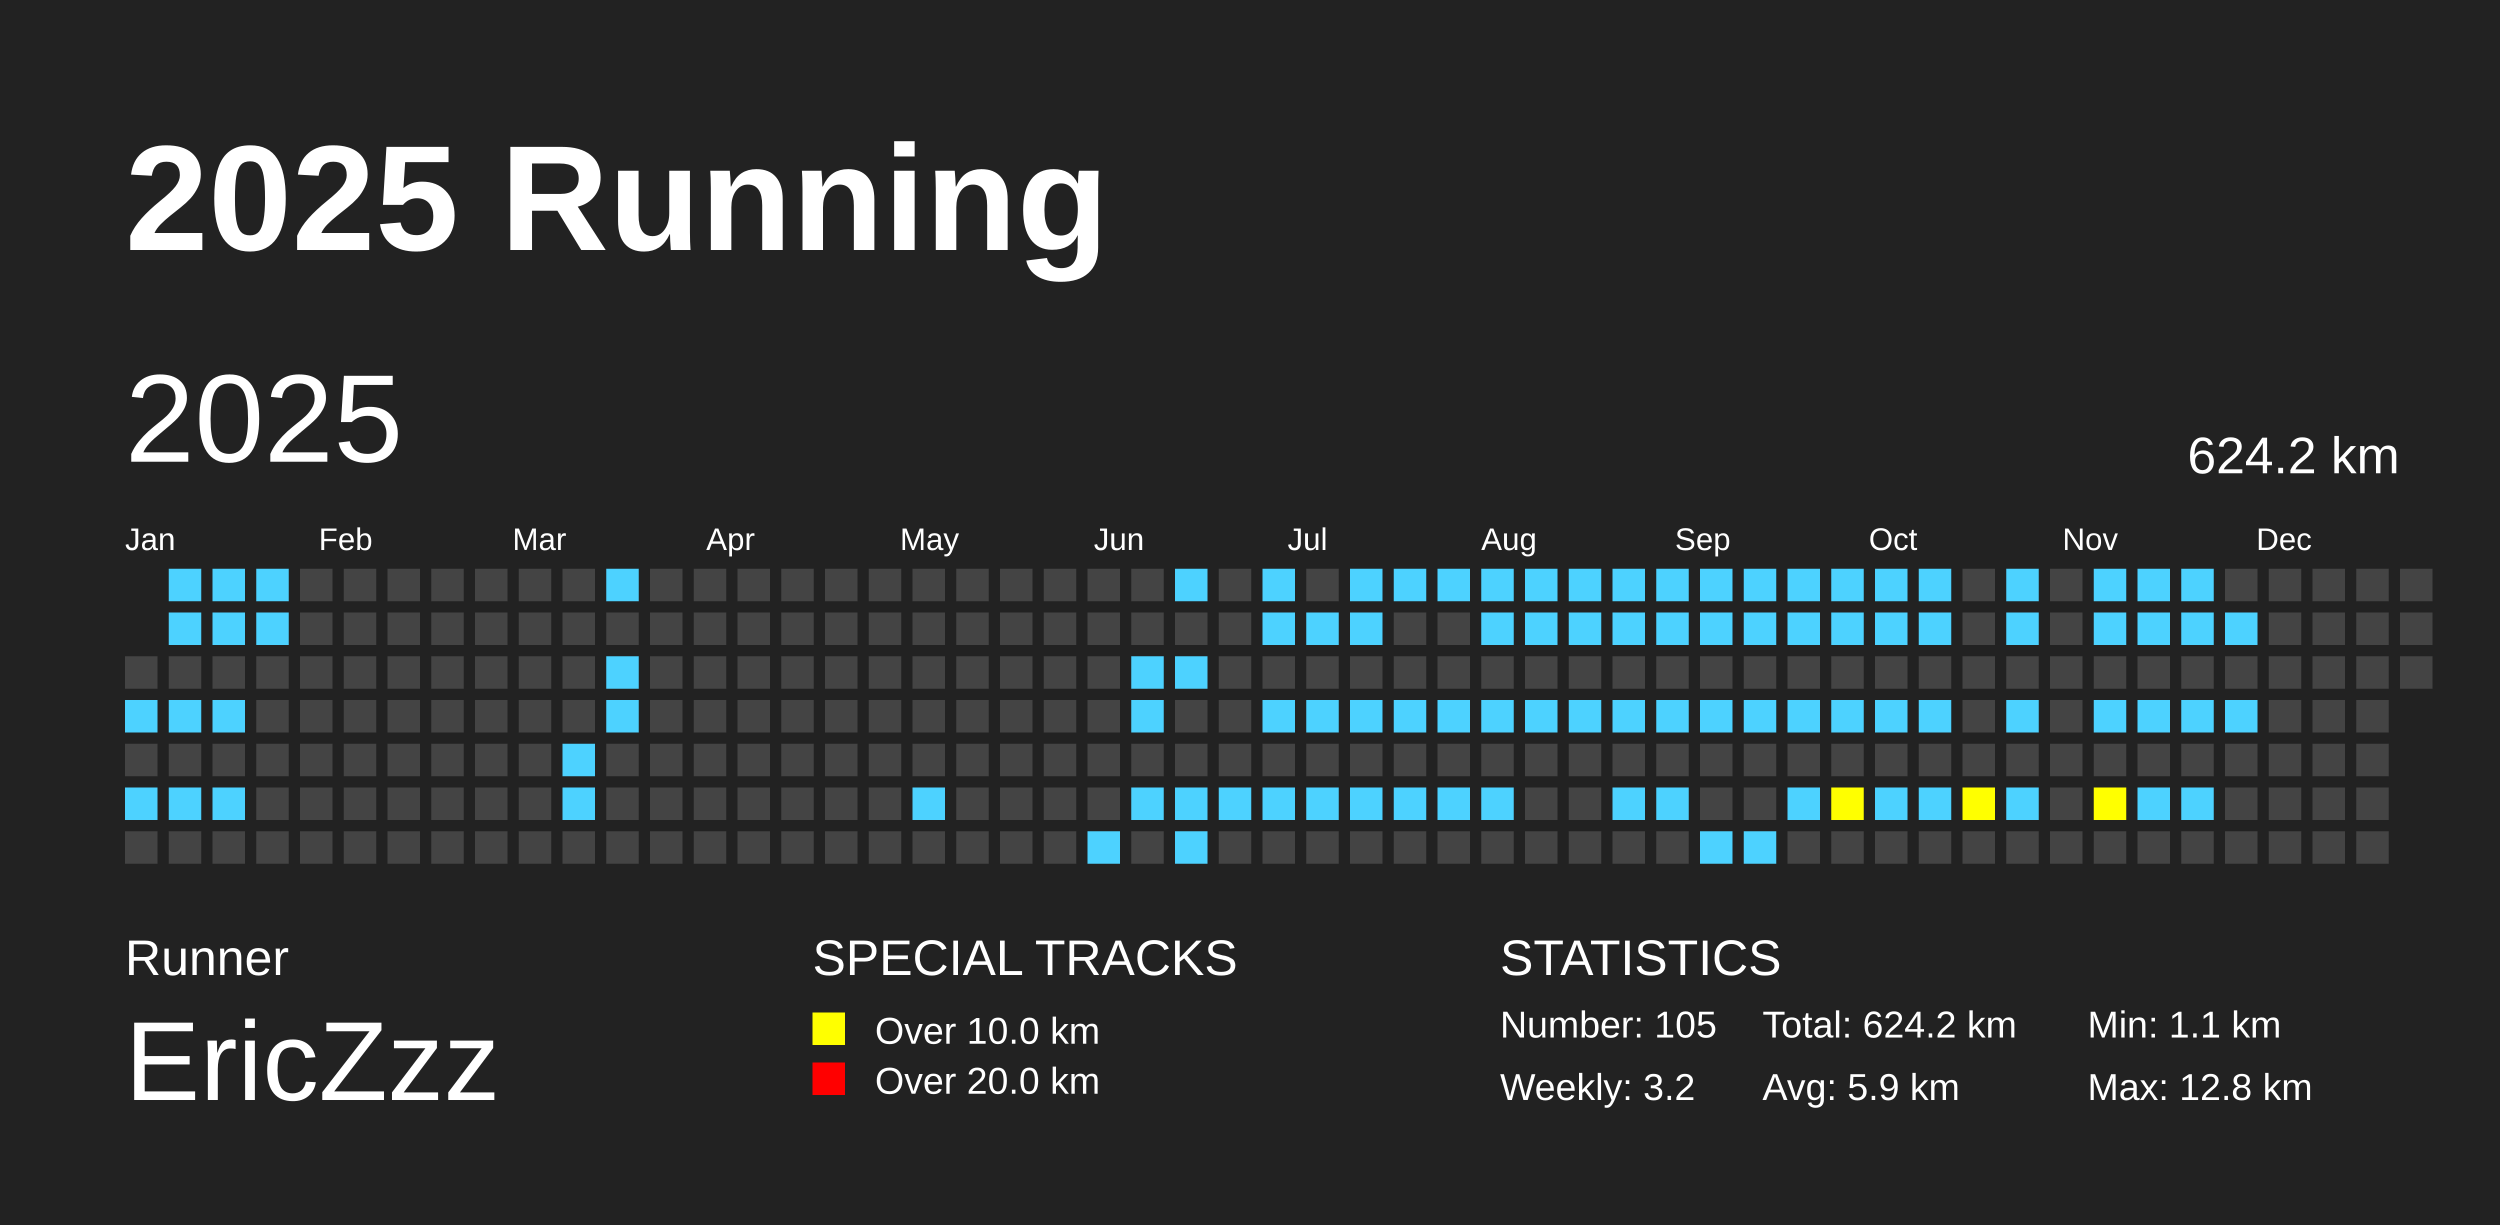
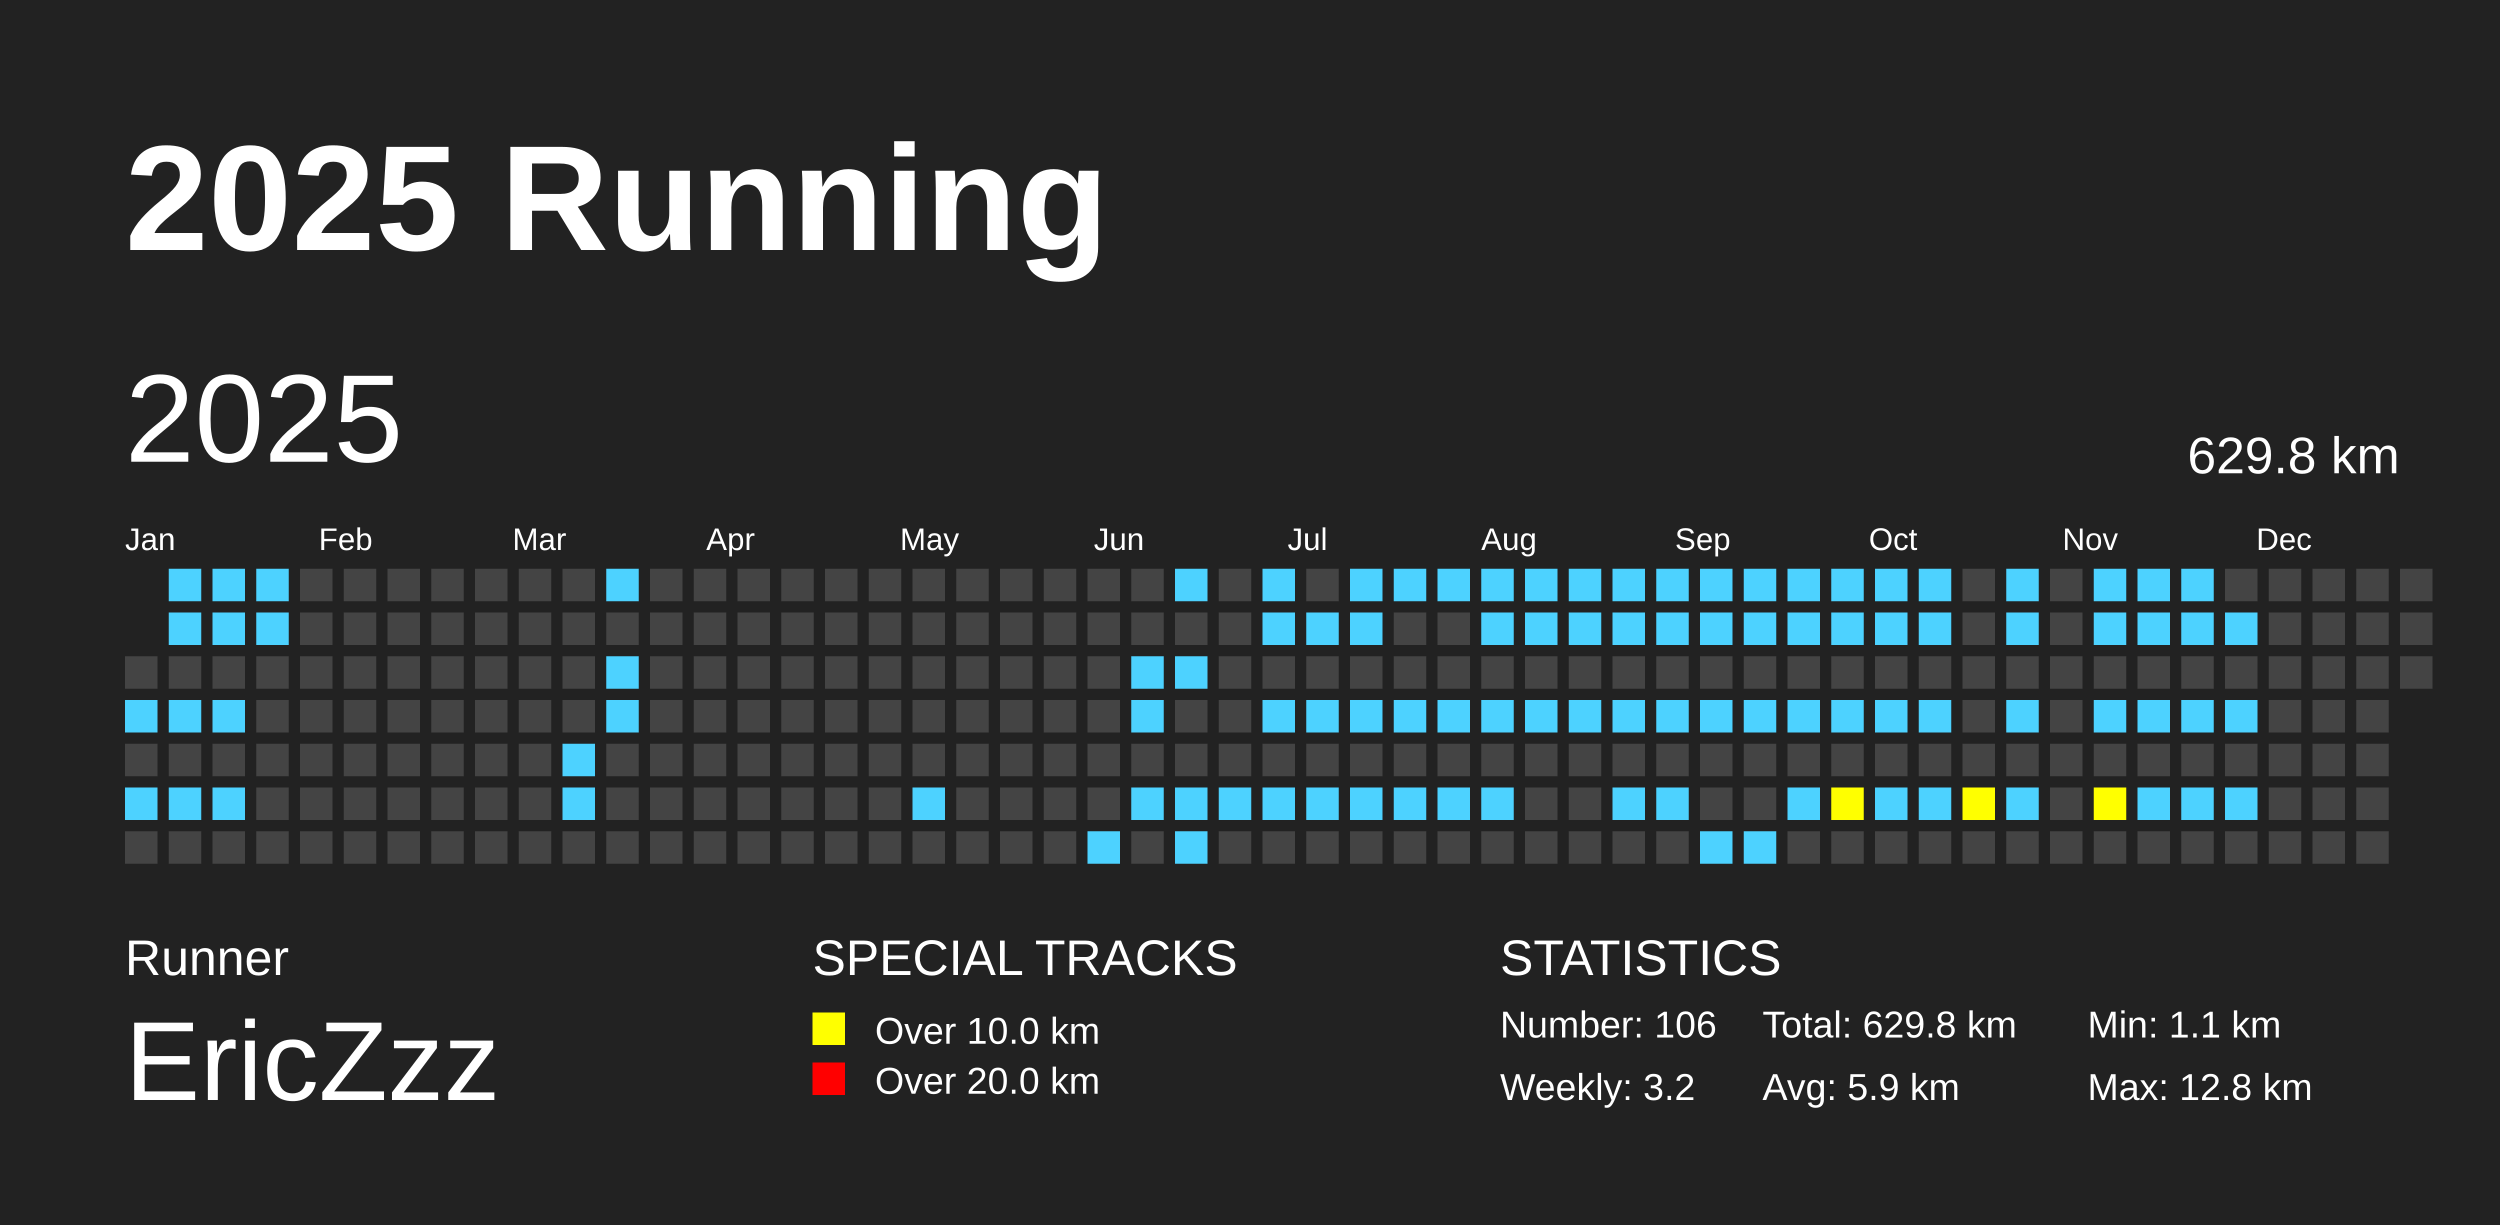
<svg xmlns="http://www.w3.org/2000/svg" baseProfile="full" height="98mm" version="1.1" viewBox="0,0,200,98" width="200mm">
  <defs />
  <rect fill="#222222" height="98" width="200" x="0" y="0" />
  <text fill="#FFFFFF" style="font-size:12px; font-family:Arial; font-weight:bold;" x="10" y="20">2025 Running</text>
  <text fill="#FFFFFF" style="font-size:4px; font-family:Arial" x="10" y="78">Runner</text>
  <text fill="#FFFFFF" style="font-size:9px; font-family:Arial" x="10" y="88">EricZzz</text>
  <text fill="#FFFFFF" style="font-size:4px; font-family:Arial" x="65" y="78">SPECIAL TRACKS</text>
  <rect fill="yellow" height="2.6" width="2.6" x="65" y="81" />
  <text fill="#FFFFFF" style="font-size:3px; font-family:Arial" x="70" y="83.5">Over 10.0 km</text>
  <rect fill="red" height="2.6" width="2.6" x="65" y="85" />
  <text fill="#FFFFFF" style="font-size:3px; font-family:Arial" x="70" y="87.5">Over 20.0 km</text>
  <text fill="#FFFFFF" style="font-size:4px; font-family:Arial" x="120" y="78">STATISTICS</text>
-   <text fill="#FFFFFF" style="font-size:3px; font-family:Arial" x="120" y="83">Number: 105</text>
+   <text fill="#FFFFFF" style="font-size:3px; font-family:Arial" x="120" y="83">Number: 106</text>
  <text fill="#FFFFFF" style="font-size:3px; font-family:Arial" x="120" y="88">Weekly: 3.2</text>
-   <text fill="#FFFFFF" style="font-size:3px; font-family:Arial" x="141" y="83">Total: 624.2 km</text>
+   <text fill="#FFFFFF" style="font-size:3px; font-family:Arial" x="141" y="83">Total: 629.8 km</text>
  <text fill="#FFFFFF" style="font-size:3px; font-family:Arial" x="141" y="88">Avg: 5.9 km</text>
  <text fill="#FFFFFF" style="font-size:3px; font-family:Arial" x="167" y="83">Min: 1.1 km</text>
  <text fill="#FFFFFF" style="font-size:3px; font-family:Arial" x="167" y="88">Max: 12.8 km</text>
  <text dominant-baseline="hanging" fill="#FFFFFF" style="font-size:10.0px; font-family:Arial;" x="10" y="30">2025</text>
-   <text dominant-baseline="hanging" fill="#FFFFFF" style="font-size:4.125px; font-family:Arial;" x="175" y="35">624.2 km</text>
+   <text dominant-baseline="hanging" fill="#FFFFFF" style="font-size:4.125px; font-family:Arial;" x="175" y="35">629.8 km</text>
  <text fill="#FFFFFF" style="font-size:2.5px; font-family:Arial" x="10.0" y="44">Jan</text>
  <text fill="#FFFFFF" style="font-size:2.5px; font-family:Arial" x="25.5" y="44">Feb</text>
  <text fill="#FFFFFF" style="font-size:2.5px; font-family:Arial" x="41.0" y="44">Mar</text>
  <text fill="#FFFFFF" style="font-size:2.5px; font-family:Arial" x="56.5" y="44">Apr</text>
  <text fill="#FFFFFF" style="font-size:2.5px; font-family:Arial" x="72.0" y="44">May</text>
  <text fill="#FFFFFF" style="font-size:2.5px; font-family:Arial" x="87.5" y="44">Jun</text>
  <text fill="#FFFFFF" style="font-size:2.5px; font-family:Arial" x="103.0" y="44">Jul</text>
  <text fill="#FFFFFF" style="font-size:2.5px; font-family:Arial" x="118.5" y="44">Aug</text>
  <text fill="#FFFFFF" style="font-size:2.5px; font-family:Arial" x="134.0" y="44">Sep</text>
  <text fill="#FFFFFF" style="font-size:2.5px; font-family:Arial" x="149.5" y="44">Oct</text>
  <text fill="#FFFFFF" style="font-size:2.5px; font-family:Arial" x="165.0" y="44">Nov</text>
  <text fill="#FFFFFF" style="font-size:2.5px; font-family:Arial" x="180.5" y="44">Dec</text>
  <rect fill="#444444" height="2.6" width="2.6" x="10.0" y="52.5" />
  <rect fill="#4DD2FF" height="2.6" width="2.6" x="10.0" y="56.0" />
  <rect fill="#444444" height="2.6" width="2.6" x="10.0" y="59.5" />
  <rect fill="#4DD2FF" height="2.6" width="2.6" x="10.0" y="63.0" />
  <rect fill="#444444" height="2.6" width="2.6" x="10.0" y="66.5" />
  <rect fill="#4DD2FF" height="2.6" width="2.6" x="13.5" y="45.5" />
  <rect fill="#4DD2FF" height="2.6" width="2.6" x="13.5" y="49.0" />
  <rect fill="#444444" height="2.6" width="2.6" x="13.5" y="52.5" />
  <rect fill="#4DD2FF" height="2.6" width="2.6" x="13.5" y="56.0" />
  <rect fill="#444444" height="2.6" width="2.6" x="13.5" y="59.5" />
  <rect fill="#4DD2FF" height="2.6" width="2.6" x="13.5" y="63.0" />
  <rect fill="#444444" height="2.6" width="2.6" x="13.5" y="66.5" />
  <rect fill="#4DD2FF" height="2.6" width="2.6" x="17.0" y="45.5" />
  <rect fill="#4DD2FF" height="2.6" width="2.6" x="17.0" y="49.0" />
  <rect fill="#444444" height="2.6" width="2.6" x="17.0" y="52.5" />
  <rect fill="#4DD2FF" height="2.6" width="2.6" x="17.0" y="56.0" />
  <rect fill="#444444" height="2.6" width="2.6" x="17.0" y="59.5" />
  <rect fill="#4DD2FF" height="2.6" width="2.6" x="17.0" y="63.0" />
  <rect fill="#444444" height="2.6" width="2.6" x="17.0" y="66.5" />
  <rect fill="#4DD2FF" height="2.6" width="2.6" x="20.5" y="45.5" />
  <rect fill="#4DD2FF" height="2.6" width="2.6" x="20.5" y="49.0" />
  <rect fill="#444444" height="2.6" width="2.6" x="20.5" y="52.5" />
  <rect fill="#444444" height="2.6" width="2.6" x="20.5" y="56.0" />
  <rect fill="#444444" height="2.6" width="2.6" x="20.5" y="59.5" />
  <rect fill="#444444" height="2.6" width="2.6" x="20.5" y="63.0" />
  <rect fill="#444444" height="2.6" width="2.6" x="20.5" y="66.5" />
  <rect fill="#444444" height="2.6" width="2.6" x="24.0" y="45.5" />
  <rect fill="#444444" height="2.6" width="2.6" x="24.0" y="49.0" />
  <rect fill="#444444" height="2.6" width="2.6" x="24.0" y="52.5" />
  <rect fill="#444444" height="2.6" width="2.6" x="24.0" y="56.0" />
  <rect fill="#444444" height="2.6" width="2.6" x="24.0" y="59.5" />
  <rect fill="#444444" height="2.6" width="2.6" x="24.0" y="63.0" />
  <rect fill="#444444" height="2.6" width="2.6" x="24.0" y="66.5" />
  <rect fill="#444444" height="2.6" width="2.6" x="27.5" y="45.5" />
  <rect fill="#444444" height="2.6" width="2.6" x="27.5" y="49.0" />
  <rect fill="#444444" height="2.6" width="2.6" x="27.5" y="52.5" />
  <rect fill="#444444" height="2.6" width="2.6" x="27.5" y="56.0" />
  <rect fill="#444444" height="2.6" width="2.6" x="27.5" y="59.5" />
  <rect fill="#444444" height="2.6" width="2.6" x="27.5" y="63.0" />
  <rect fill="#444444" height="2.6" width="2.6" x="27.5" y="66.5" />
  <rect fill="#444444" height="2.6" width="2.6" x="31.0" y="45.5" />
  <rect fill="#444444" height="2.6" width="2.6" x="31.0" y="49.0" />
  <rect fill="#444444" height="2.6" width="2.6" x="31.0" y="52.5" />
  <rect fill="#444444" height="2.6" width="2.6" x="31.0" y="56.0" />
  <rect fill="#444444" height="2.6" width="2.6" x="31.0" y="59.5" />
  <rect fill="#444444" height="2.6" width="2.6" x="31.0" y="63.0" />
  <rect fill="#444444" height="2.6" width="2.6" x="31.0" y="66.5" />
  <rect fill="#444444" height="2.6" width="2.6" x="34.5" y="45.5" />
  <rect fill="#444444" height="2.6" width="2.6" x="34.5" y="49.0" />
  <rect fill="#444444" height="2.6" width="2.6" x="34.5" y="52.5" />
  <rect fill="#444444" height="2.6" width="2.6" x="34.5" y="56.0" />
  <rect fill="#444444" height="2.6" width="2.6" x="34.5" y="59.5" />
  <rect fill="#444444" height="2.6" width="2.6" x="34.5" y="63.0" />
  <rect fill="#444444" height="2.6" width="2.6" x="34.5" y="66.5" />
  <rect fill="#444444" height="2.6" width="2.6" x="38.0" y="45.5" />
  <rect fill="#444444" height="2.6" width="2.6" x="38.0" y="49.0" />
  <rect fill="#444444" height="2.6" width="2.6" x="38.0" y="52.5" />
  <rect fill="#444444" height="2.6" width="2.6" x="38.0" y="56.0" />
  <rect fill="#444444" height="2.6" width="2.6" x="38.0" y="59.5" />
  <rect fill="#444444" height="2.6" width="2.6" x="38.0" y="63.0" />
  <rect fill="#444444" height="2.6" width="2.6" x="38.0" y="66.5" />
  <rect fill="#444444" height="2.6" width="2.6" x="41.5" y="45.5" />
  <rect fill="#444444" height="2.6" width="2.6" x="41.5" y="49.0" />
  <rect fill="#444444" height="2.6" width="2.6" x="41.5" y="52.5" />
  <rect fill="#444444" height="2.6" width="2.6" x="41.5" y="56.0" />
  <rect fill="#444444" height="2.6" width="2.6" x="41.5" y="59.5" />
  <rect fill="#444444" height="2.6" width="2.6" x="41.5" y="63.0" />
  <rect fill="#444444" height="2.6" width="2.6" x="41.5" y="66.5" />
  <rect fill="#444444" height="2.6" width="2.6" x="45.0" y="45.5" />
  <rect fill="#444444" height="2.6" width="2.6" x="45.0" y="49.0" />
  <rect fill="#444444" height="2.6" width="2.6" x="45.0" y="52.5" />
  <rect fill="#444444" height="2.6" width="2.6" x="45.0" y="56.0" />
  <rect fill="#4DD2FF" height="2.6" width="2.6" x="45.0" y="59.5" />
  <rect fill="#4DD2FF" height="2.6" width="2.6" x="45.0" y="63.0" />
  <rect fill="#444444" height="2.6" width="2.6" x="45.0" y="66.5" />
  <rect fill="#4DD2FF" height="2.6" width="2.6" x="48.5" y="45.5" />
  <rect fill="#444444" height="2.6" width="2.6" x="48.5" y="49.0" />
  <rect fill="#4DD2FF" height="2.6" width="2.6" x="48.5" y="52.5" />
  <rect fill="#4DD2FF" height="2.6" width="2.6" x="48.5" y="56.0" />
  <rect fill="#444444" height="2.6" width="2.6" x="48.5" y="59.5" />
  <rect fill="#444444" height="2.6" width="2.6" x="48.5" y="63.0" />
  <rect fill="#444444" height="2.6" width="2.6" x="48.5" y="66.5" />
  <rect fill="#444444" height="2.6" width="2.6" x="52.0" y="45.5" />
  <rect fill="#444444" height="2.6" width="2.6" x="52.0" y="49.0" />
  <rect fill="#444444" height="2.6" width="2.6" x="52.0" y="52.5" />
  <rect fill="#444444" height="2.6" width="2.6" x="52.0" y="56.0" />
  <rect fill="#444444" height="2.6" width="2.6" x="52.0" y="59.5" />
  <rect fill="#444444" height="2.6" width="2.6" x="52.0" y="63.0" />
  <rect fill="#444444" height="2.6" width="2.6" x="52.0" y="66.5" />
  <rect fill="#444444" height="2.6" width="2.6" x="55.5" y="45.5" />
  <rect fill="#444444" height="2.6" width="2.6" x="55.5" y="49.0" />
  <rect fill="#444444" height="2.6" width="2.6" x="55.5" y="52.5" />
  <rect fill="#444444" height="2.6" width="2.6" x="55.5" y="56.0" />
  <rect fill="#444444" height="2.6" width="2.6" x="55.5" y="59.5" />
  <rect fill="#444444" height="2.6" width="2.6" x="55.5" y="63.0" />
  <rect fill="#444444" height="2.6" width="2.6" x="55.5" y="66.5" />
  <rect fill="#444444" height="2.6" width="2.6" x="59.0" y="45.5" />
  <rect fill="#444444" height="2.6" width="2.6" x="59.0" y="49.0" />
  <rect fill="#444444" height="2.6" width="2.6" x="59.0" y="52.5" />
  <rect fill="#444444" height="2.6" width="2.6" x="59.0" y="56.0" />
  <rect fill="#444444" height="2.6" width="2.6" x="59.0" y="59.5" />
  <rect fill="#444444" height="2.6" width="2.6" x="59.0" y="63.0" />
  <rect fill="#444444" height="2.6" width="2.6" x="59.0" y="66.5" />
  <rect fill="#444444" height="2.6" width="2.6" x="62.5" y="45.5" />
  <rect fill="#444444" height="2.6" width="2.6" x="62.5" y="49.0" />
  <rect fill="#444444" height="2.6" width="2.6" x="62.5" y="52.5" />
  <rect fill="#444444" height="2.6" width="2.6" x="62.5" y="56.0" />
  <rect fill="#444444" height="2.6" width="2.6" x="62.5" y="59.5" />
  <rect fill="#444444" height="2.6" width="2.6" x="62.5" y="63.0" />
  <rect fill="#444444" height="2.6" width="2.6" x="62.5" y="66.5" />
  <rect fill="#444444" height="2.6" width="2.6" x="66.0" y="45.5" />
  <rect fill="#444444" height="2.6" width="2.6" x="66.0" y="49.0" />
  <rect fill="#444444" height="2.6" width="2.6" x="66.0" y="52.5" />
  <rect fill="#444444" height="2.6" width="2.6" x="66.0" y="56.0" />
  <rect fill="#444444" height="2.6" width="2.6" x="66.0" y="59.5" />
  <rect fill="#444444" height="2.6" width="2.6" x="66.0" y="63.0" />
  <rect fill="#444444" height="2.6" width="2.6" x="66.0" y="66.5" />
  <rect fill="#444444" height="2.6" width="2.6" x="69.5" y="45.5" />
  <rect fill="#444444" height="2.6" width="2.6" x="69.5" y="49.0" />
  <rect fill="#444444" height="2.6" width="2.6" x="69.5" y="52.5" />
  <rect fill="#444444" height="2.6" width="2.6" x="69.5" y="56.0" />
  <rect fill="#444444" height="2.6" width="2.6" x="69.5" y="59.5" />
  <rect fill="#444444" height="2.6" width="2.6" x="69.5" y="63.0" />
  <rect fill="#444444" height="2.6" width="2.6" x="69.5" y="66.5" />
  <rect fill="#444444" height="2.6" width="2.6" x="73.0" y="45.5" />
  <rect fill="#444444" height="2.6" width="2.6" x="73.0" y="49.0" />
  <rect fill="#444444" height="2.6" width="2.6" x="73.0" y="52.5" />
  <rect fill="#444444" height="2.6" width="2.6" x="73.0" y="56.0" />
  <rect fill="#444444" height="2.6" width="2.6" x="73.0" y="59.5" />
  <rect fill="#4DD2FF" height="2.6" width="2.6" x="73.0" y="63.0" />
  <rect fill="#444444" height="2.6" width="2.6" x="73.0" y="66.5" />
  <rect fill="#444444" height="2.6" width="2.6" x="76.5" y="45.5" />
  <rect fill="#444444" height="2.6" width="2.6" x="76.5" y="49.0" />
  <rect fill="#444444" height="2.6" width="2.6" x="76.5" y="52.5" />
  <rect fill="#444444" height="2.6" width="2.6" x="76.5" y="56.0" />
  <rect fill="#444444" height="2.6" width="2.6" x="76.5" y="59.5" />
  <rect fill="#444444" height="2.6" width="2.6" x="76.5" y="63.0" />
  <rect fill="#444444" height="2.6" width="2.6" x="76.5" y="66.5" />
  <rect fill="#444444" height="2.6" width="2.6" x="80.0" y="45.5" />
  <rect fill="#444444" height="2.6" width="2.6" x="80.0" y="49.0" />
  <rect fill="#444444" height="2.6" width="2.6" x="80.0" y="52.5" />
  <rect fill="#444444" height="2.6" width="2.6" x="80.0" y="56.0" />
  <rect fill="#444444" height="2.6" width="2.6" x="80.0" y="59.5" />
  <rect fill="#444444" height="2.6" width="2.6" x="80.0" y="63.0" />
  <rect fill="#444444" height="2.6" width="2.6" x="80.0" y="66.5" />
  <rect fill="#444444" height="2.6" width="2.6" x="83.5" y="45.5" />
  <rect fill="#444444" height="2.6" width="2.6" x="83.5" y="49.0" />
  <rect fill="#444444" height="2.6" width="2.6" x="83.5" y="52.5" />
  <rect fill="#444444" height="2.6" width="2.6" x="83.5" y="56.0" />
  <rect fill="#444444" height="2.6" width="2.6" x="83.5" y="59.5" />
  <rect fill="#444444" height="2.6" width="2.6" x="83.5" y="63.0" />
  <rect fill="#444444" height="2.6" width="2.6" x="83.5" y="66.5" />
  <rect fill="#444444" height="2.6" width="2.6" x="87.0" y="45.5" />
  <rect fill="#444444" height="2.6" width="2.6" x="87.0" y="49.0" />
  <rect fill="#444444" height="2.6" width="2.6" x="87.0" y="52.5" />
  <rect fill="#444444" height="2.6" width="2.6" x="87.0" y="56.0" />
  <rect fill="#444444" height="2.6" width="2.6" x="87.0" y="59.5" />
  <rect fill="#444444" height="2.6" width="2.6" x="87.0" y="63.0" />
  <rect fill="#4DD2FF" height="2.6" width="2.6" x="87.0" y="66.5" />
  <rect fill="#444444" height="2.6" width="2.6" x="90.5" y="45.5" />
  <rect fill="#444444" height="2.6" width="2.6" x="90.5" y="49.0" />
  <rect fill="#4DD2FF" height="2.6" width="2.6" x="90.5" y="52.5" />
  <rect fill="#4DD2FF" height="2.6" width="2.6" x="90.5" y="56.0" />
  <rect fill="#444444" height="2.6" width="2.6" x="90.5" y="59.5" />
  <rect fill="#4DD2FF" height="2.6" width="2.6" x="90.5" y="63.0" />
  <rect fill="#444444" height="2.6" width="2.6" x="90.5" y="66.5" />
  <rect fill="#4DD2FF" height="2.6" width="2.6" x="94.0" y="45.5" />
  <rect fill="#444444" height="2.6" width="2.6" x="94.0" y="49.0" />
  <rect fill="#4DD2FF" height="2.6" width="2.6" x="94.0" y="52.5" />
  <rect fill="#444444" height="2.6" width="2.6" x="94.0" y="56.0" />
  <rect fill="#444444" height="2.6" width="2.6" x="94.0" y="59.5" />
  <rect fill="#4DD2FF" height="2.6" width="2.6" x="94.0" y="63.0" />
  <rect fill="#4DD2FF" height="2.6" width="2.6" x="94.0" y="66.5" />
  <rect fill="#444444" height="2.6" width="2.6" x="97.5" y="45.5" />
  <rect fill="#444444" height="2.6" width="2.6" x="97.5" y="49.0" />
  <rect fill="#444444" height="2.6" width="2.6" x="97.5" y="52.5" />
  <rect fill="#444444" height="2.6" width="2.6" x="97.5" y="56.0" />
  <rect fill="#444444" height="2.6" width="2.6" x="97.5" y="59.5" />
  <rect fill="#4DD2FF" height="2.6" width="2.6" x="97.5" y="63.0" />
  <rect fill="#444444" height="2.6" width="2.6" x="97.5" y="66.5" />
  <rect fill="#4DD2FF" height="2.6" width="2.6" x="101.0" y="45.5" />
  <rect fill="#4DD2FF" height="2.6" width="2.6" x="101.0" y="49.0" />
  <rect fill="#444444" height="2.6" width="2.6" x="101.0" y="52.5" />
  <rect fill="#4DD2FF" height="2.6" width="2.6" x="101.0" y="56.0" />
  <rect fill="#444444" height="2.6" width="2.6" x="101.0" y="59.5" />
  <rect fill="#4DD2FF" height="2.6" width="2.6" x="101.0" y="63.0" />
  <rect fill="#444444" height="2.6" width="2.6" x="101.0" y="66.5" />
  <rect fill="#444444" height="2.6" width="2.6" x="104.5" y="45.5" />
  <rect fill="#4DD2FF" height="2.6" width="2.6" x="104.5" y="49.0" />
  <rect fill="#444444" height="2.6" width="2.6" x="104.5" y="52.5" />
  <rect fill="#4DD2FF" height="2.6" width="2.6" x="104.5" y="56.0" />
  <rect fill="#444444" height="2.6" width="2.6" x="104.5" y="59.5" />
  <rect fill="#4DD2FF" height="2.6" width="2.6" x="104.5" y="63.0" />
  <rect fill="#444444" height="2.6" width="2.6" x="104.5" y="66.5" />
  <rect fill="#4DD2FF" height="2.6" width="2.6" x="108.0" y="45.5" />
  <rect fill="#4DD2FF" height="2.6" width="2.6" x="108.0" y="49.0" />
  <rect fill="#444444" height="2.6" width="2.6" x="108.0" y="52.5" />
  <rect fill="#4DD2FF" height="2.6" width="2.6" x="108.0" y="56.0" />
  <rect fill="#444444" height="2.6" width="2.6" x="108.0" y="59.5" />
  <rect fill="#4DD2FF" height="2.6" width="2.6" x="108.0" y="63.0" />
  <rect fill="#444444" height="2.6" width="2.6" x="108.0" y="66.5" />
  <rect fill="#4DD2FF" height="2.6" width="2.6" x="111.5" y="45.5" />
  <rect fill="#444444" height="2.6" width="2.6" x="111.5" y="49.0" />
  <rect fill="#444444" height="2.6" width="2.6" x="111.5" y="52.5" />
  <rect fill="#4DD2FF" height="2.6" width="2.6" x="111.5" y="56.0" />
  <rect fill="#444444" height="2.6" width="2.6" x="111.5" y="59.5" />
  <rect fill="#4DD2FF" height="2.6" width="2.6" x="111.5" y="63.0" />
  <rect fill="#444444" height="2.6" width="2.6" x="111.5" y="66.5" />
  <rect fill="#4DD2FF" height="2.6" width="2.6" x="115.0" y="45.5" />
  <rect fill="#444444" height="2.6" width="2.6" x="115.0" y="49.0" />
  <rect fill="#444444" height="2.6" width="2.6" x="115.0" y="52.5" />
  <rect fill="#4DD2FF" height="2.6" width="2.6" x="115.0" y="56.0" />
  <rect fill="#444444" height="2.6" width="2.6" x="115.0" y="59.5" />
  <rect fill="#4DD2FF" height="2.6" width="2.6" x="115.0" y="63.0" />
  <rect fill="#444444" height="2.6" width="2.6" x="115.0" y="66.5" />
  <rect fill="#4DD2FF" height="2.6" width="2.6" x="118.5" y="45.5" />
  <rect fill="#4DD2FF" height="2.6" width="2.6" x="118.5" y="49.0" />
  <rect fill="#444444" height="2.6" width="2.6" x="118.5" y="52.5" />
  <rect fill="#4DD2FF" height="2.6" width="2.6" x="118.5" y="56.0" />
  <rect fill="#444444" height="2.6" width="2.6" x="118.5" y="59.5" />
  <rect fill="#4DD2FF" height="2.6" width="2.6" x="118.5" y="63.0" />
  <rect fill="#444444" height="2.6" width="2.6" x="118.5" y="66.5" />
  <rect fill="#4DD2FF" height="2.6" width="2.6" x="122.0" y="45.5" />
  <rect fill="#4DD2FF" height="2.6" width="2.6" x="122.0" y="49.0" />
  <rect fill="#444444" height="2.6" width="2.6" x="122.0" y="52.5" />
  <rect fill="#4DD2FF" height="2.6" width="2.6" x="122.0" y="56.0" />
  <rect fill="#444444" height="2.6" width="2.6" x="122.0" y="59.5" />
  <rect fill="#444444" height="2.6" width="2.6" x="122.0" y="63.0" />
  <rect fill="#444444" height="2.6" width="2.6" x="122.0" y="66.5" />
  <rect fill="#4DD2FF" height="2.6" width="2.6" x="125.5" y="45.5" />
  <rect fill="#4DD2FF" height="2.6" width="2.6" x="125.5" y="49.0" />
  <rect fill="#444444" height="2.6" width="2.6" x="125.5" y="52.5" />
  <rect fill="#4DD2FF" height="2.6" width="2.6" x="125.5" y="56.0" />
  <rect fill="#444444" height="2.6" width="2.6" x="125.5" y="59.5" />
  <rect fill="#444444" height="2.6" width="2.6" x="125.5" y="63.0" />
  <rect fill="#444444" height="2.6" width="2.6" x="125.5" y="66.5" />
  <rect fill="#4DD2FF" height="2.6" width="2.6" x="129.0" y="45.5" />
  <rect fill="#4DD2FF" height="2.6" width="2.6" x="129.0" y="49.0" />
  <rect fill="#444444" height="2.6" width="2.6" x="129.0" y="52.5" />
  <rect fill="#4DD2FF" height="2.6" width="2.6" x="129.0" y="56.0" />
  <rect fill="#444444" height="2.6" width="2.6" x="129.0" y="59.5" />
  <rect fill="#4DD2FF" height="2.6" width="2.6" x="129.0" y="63.0" />
  <rect fill="#444444" height="2.6" width="2.6" x="129.0" y="66.5" />
  <rect fill="#4DD2FF" height="2.6" width="2.6" x="132.5" y="45.5" />
  <rect fill="#4DD2FF" height="2.6" width="2.6" x="132.5" y="49.0" />
  <rect fill="#444444" height="2.6" width="2.6" x="132.5" y="52.5" />
  <rect fill="#4DD2FF" height="2.6" width="2.6" x="132.5" y="56.0" />
  <rect fill="#444444" height="2.6" width="2.6" x="132.5" y="59.5" />
  <rect fill="#4DD2FF" height="2.6" width="2.6" x="132.5" y="63.0" />
  <rect fill="#444444" height="2.6" width="2.6" x="132.5" y="66.5" />
  <rect fill="#4DD2FF" height="2.6" width="2.6" x="136.0" y="45.5" />
  <rect fill="#4DD2FF" height="2.6" width="2.6" x="136.0" y="49.0" />
  <rect fill="#444444" height="2.6" width="2.6" x="136.0" y="52.5" />
  <rect fill="#4DD2FF" height="2.6" width="2.6" x="136.0" y="56.0" />
  <rect fill="#444444" height="2.6" width="2.6" x="136.0" y="59.5" />
  <rect fill="#444444" height="2.6" width="2.6" x="136.0" y="63.0" />
  <rect fill="#4DD2FF" height="2.6" width="2.6" x="136.0" y="66.5" />
  <rect fill="#4DD2FF" height="2.6" width="2.6" x="139.5" y="45.5" />
  <rect fill="#4DD2FF" height="2.6" width="2.6" x="139.5" y="49.0" />
  <rect fill="#444444" height="2.6" width="2.6" x="139.5" y="52.5" />
  <rect fill="#4DD2FF" height="2.6" width="2.6" x="139.5" y="56.0" />
  <rect fill="#444444" height="2.6" width="2.6" x="139.5" y="59.5" />
  <rect fill="#444444" height="2.6" width="2.6" x="139.5" y="63.0" />
  <rect fill="#4DD2FF" height="2.6" width="2.6" x="139.5" y="66.5" />
  <rect fill="#4DD2FF" height="2.6" width="2.6" x="143.0" y="45.5" />
  <rect fill="#4DD2FF" height="2.6" width="2.6" x="143.0" y="49.0" />
  <rect fill="#444444" height="2.6" width="2.6" x="143.0" y="52.5" />
  <rect fill="#4DD2FF" height="2.6" width="2.6" x="143.0" y="56.0" />
  <rect fill="#444444" height="2.6" width="2.6" x="143.0" y="59.5" />
  <rect fill="#4DD2FF" height="2.6" width="2.6" x="143.0" y="63.0" />
  <rect fill="#444444" height="2.6" width="2.6" x="143.0" y="66.5" />
  <rect fill="#4DD2FF" height="2.6" width="2.6" x="146.5" y="45.5" />
  <rect fill="#4DD2FF" height="2.6" width="2.6" x="146.5" y="49.0" />
  <rect fill="#444444" height="2.6" width="2.6" x="146.5" y="52.5" />
  <rect fill="#4DD2FF" height="2.6" width="2.6" x="146.5" y="56.0" />
  <rect fill="#444444" height="2.6" width="2.6" x="146.5" y="59.5" />
  <rect fill="yellow" height="2.6" width="2.6" x="146.5" y="63.0" />
  <rect fill="#444444" height="2.6" width="2.6" x="146.5" y="66.5" />
  <rect fill="#4DD2FF" height="2.6" width="2.6" x="150.0" y="45.5" />
  <rect fill="#4DD2FF" height="2.6" width="2.6" x="150.0" y="49.0" />
  <rect fill="#444444" height="2.6" width="2.6" x="150.0" y="52.5" />
  <rect fill="#4DD2FF" height="2.6" width="2.6" x="150.0" y="56.0" />
  <rect fill="#444444" height="2.6" width="2.6" x="150.0" y="59.5" />
  <rect fill="#4DD2FF" height="2.6" width="2.6" x="150.0" y="63.0" />
  <rect fill="#444444" height="2.6" width="2.6" x="150.0" y="66.5" />
  <rect fill="#4DD2FF" height="2.6" width="2.6" x="153.5" y="45.5" />
  <rect fill="#4DD2FF" height="2.6" width="2.6" x="153.5" y="49.0" />
  <rect fill="#444444" height="2.6" width="2.6" x="153.5" y="52.5" />
  <rect fill="#4DD2FF" height="2.6" width="2.6" x="153.5" y="56.0" />
  <rect fill="#444444" height="2.6" width="2.6" x="153.5" y="59.5" />
  <rect fill="#4DD2FF" height="2.6" width="2.6" x="153.5" y="63.0" />
  <rect fill="#444444" height="2.6" width="2.6" x="153.5" y="66.5" />
  <rect fill="#444444" height="2.6" width="2.6" x="157.0" y="45.5" />
  <rect fill="#444444" height="2.6" width="2.6" x="157.0" y="49.0" />
  <rect fill="#444444" height="2.6" width="2.6" x="157.0" y="52.5" />
  <rect fill="#444444" height="2.6" width="2.6" x="157.0" y="56.0" />
  <rect fill="#444444" height="2.6" width="2.6" x="157.0" y="59.5" />
  <rect fill="yellow" height="2.6" width="2.6" x="157.0" y="63.0" />
  <rect fill="#444444" height="2.6" width="2.6" x="157.0" y="66.5" />
  <rect fill="#4DD2FF" height="2.6" width="2.6" x="160.5" y="45.5" />
  <rect fill="#4DD2FF" height="2.6" width="2.6" x="160.5" y="49.0" />
  <rect fill="#444444" height="2.6" width="2.6" x="160.5" y="52.5" />
  <rect fill="#4DD2FF" height="2.6" width="2.6" x="160.5" y="56.0" />
  <rect fill="#444444" height="2.6" width="2.6" x="160.5" y="59.5" />
  <rect fill="#4DD2FF" height="2.6" width="2.6" x="160.5" y="63.0" />
  <rect fill="#444444" height="2.6" width="2.6" x="160.5" y="66.5" />
  <rect fill="#444444" height="2.6" width="2.6" x="164.0" y="45.5" />
  <rect fill="#444444" height="2.6" width="2.6" x="164.0" y="49.0" />
  <rect fill="#444444" height="2.6" width="2.6" x="164.0" y="52.5" />
  <rect fill="#444444" height="2.6" width="2.6" x="164.0" y="56.0" />
  <rect fill="#444444" height="2.6" width="2.6" x="164.0" y="59.5" />
  <rect fill="#444444" height="2.6" width="2.6" x="164.0" y="63.0" />
  <rect fill="#444444" height="2.6" width="2.6" x="164.0" y="66.5" />
  <rect fill="#4DD2FF" height="2.6" width="2.6" x="167.5" y="45.5" />
  <rect fill="#4DD2FF" height="2.6" width="2.6" x="167.5" y="49.0" />
  <rect fill="#444444" height="2.6" width="2.6" x="167.5" y="52.5" />
  <rect fill="#4DD2FF" height="2.6" width="2.6" x="167.5" y="56.0" />
  <rect fill="#444444" height="2.6" width="2.6" x="167.5" y="59.5" />
  <rect fill="yellow" height="2.6" width="2.6" x="167.5" y="63.0" />
  <rect fill="#444444" height="2.6" width="2.6" x="167.5" y="66.5" />
  <rect fill="#4DD2FF" height="2.6" width="2.6" x="171.0" y="45.5" />
  <rect fill="#4DD2FF" height="2.6" width="2.6" x="171.0" y="49.0" />
  <rect fill="#444444" height="2.6" width="2.6" x="171.0" y="52.5" />
  <rect fill="#4DD2FF" height="2.6" width="2.6" x="171.0" y="56.0" />
  <rect fill="#444444" height="2.6" width="2.6" x="171.0" y="59.5" />
  <rect fill="#4DD2FF" height="2.6" width="2.6" x="171.0" y="63.0" />
  <rect fill="#444444" height="2.6" width="2.6" x="171.0" y="66.5" />
  <rect fill="#4DD2FF" height="2.6" width="2.6" x="174.5" y="45.5" />
  <rect fill="#4DD2FF" height="2.6" width="2.6" x="174.5" y="49.0" />
  <rect fill="#444444" height="2.6" width="2.6" x="174.5" y="52.5" />
  <rect fill="#4DD2FF" height="2.6" width="2.6" x="174.5" y="56.0" />
  <rect fill="#444444" height="2.6" width="2.6" x="174.5" y="59.5" />
  <rect fill="#4DD2FF" height="2.6" width="2.6" x="174.5" y="63.0" />
  <rect fill="#444444" height="2.6" width="2.6" x="174.5" y="66.5" />
  <rect fill="#444444" height="2.6" width="2.6" x="178.0" y="45.5" />
  <rect fill="#4DD2FF" height="2.6" width="2.6" x="178.0" y="49.0" />
  <rect fill="#444444" height="2.6" width="2.6" x="178.0" y="52.5" />
  <rect fill="#4DD2FF" height="2.6" width="2.6" x="178.0" y="56.0" />
  <rect fill="#444444" height="2.6" width="2.6" x="178.0" y="59.5" />
-   <rect fill="#444444" height="2.6" width="2.6" x="178.0" y="63.0" />
+   <rect fill="#4DD2FF" height="2.6" width="2.6" x="178.0" y="63.0" />
  <rect fill="#444444" height="2.6" width="2.6" x="178.0" y="66.5" />
  <rect fill="#444444" height="2.6" width="2.6" x="181.5" y="45.5" />
  <rect fill="#444444" height="2.6" width="2.6" x="181.5" y="49.0" />
  <rect fill="#444444" height="2.6" width="2.6" x="181.5" y="52.5" />
  <rect fill="#444444" height="2.6" width="2.6" x="181.5" y="56.0" />
  <rect fill="#444444" height="2.6" width="2.6" x="181.5" y="59.5" />
  <rect fill="#444444" height="2.6" width="2.6" x="181.5" y="63.0" />
  <rect fill="#444444" height="2.6" width="2.6" x="181.5" y="66.5" />
  <rect fill="#444444" height="2.6" width="2.6" x="185.0" y="45.5" />
  <rect fill="#444444" height="2.6" width="2.6" x="185.0" y="49.0" />
  <rect fill="#444444" height="2.6" width="2.6" x="185.0" y="52.5" />
  <rect fill="#444444" height="2.6" width="2.6" x="185.0" y="56.0" />
  <rect fill="#444444" height="2.6" width="2.6" x="185.0" y="59.5" />
  <rect fill="#444444" height="2.6" width="2.6" x="185.0" y="63.0" />
  <rect fill="#444444" height="2.6" width="2.6" x="185.0" y="66.5" />
  <rect fill="#444444" height="2.6" width="2.6" x="188.5" y="45.5" />
  <rect fill="#444444" height="2.6" width="2.6" x="188.5" y="49.0" />
  <rect fill="#444444" height="2.6" width="2.6" x="188.5" y="52.5" />
  <rect fill="#444444" height="2.6" width="2.6" x="188.5" y="56.0" />
  <rect fill="#444444" height="2.6" width="2.6" x="188.5" y="59.5" />
  <rect fill="#444444" height="2.6" width="2.6" x="188.5" y="63.0" />
  <rect fill="#444444" height="2.6" width="2.6" x="188.5" y="66.5" />
  <rect fill="#444444" height="2.6" width="2.6" x="192.0" y="45.5" />
  <rect fill="#444444" height="2.6" width="2.6" x="192.0" y="49.0" />
  <rect fill="#444444" height="2.6" width="2.6" x="192.0" y="52.5" />
</svg>
